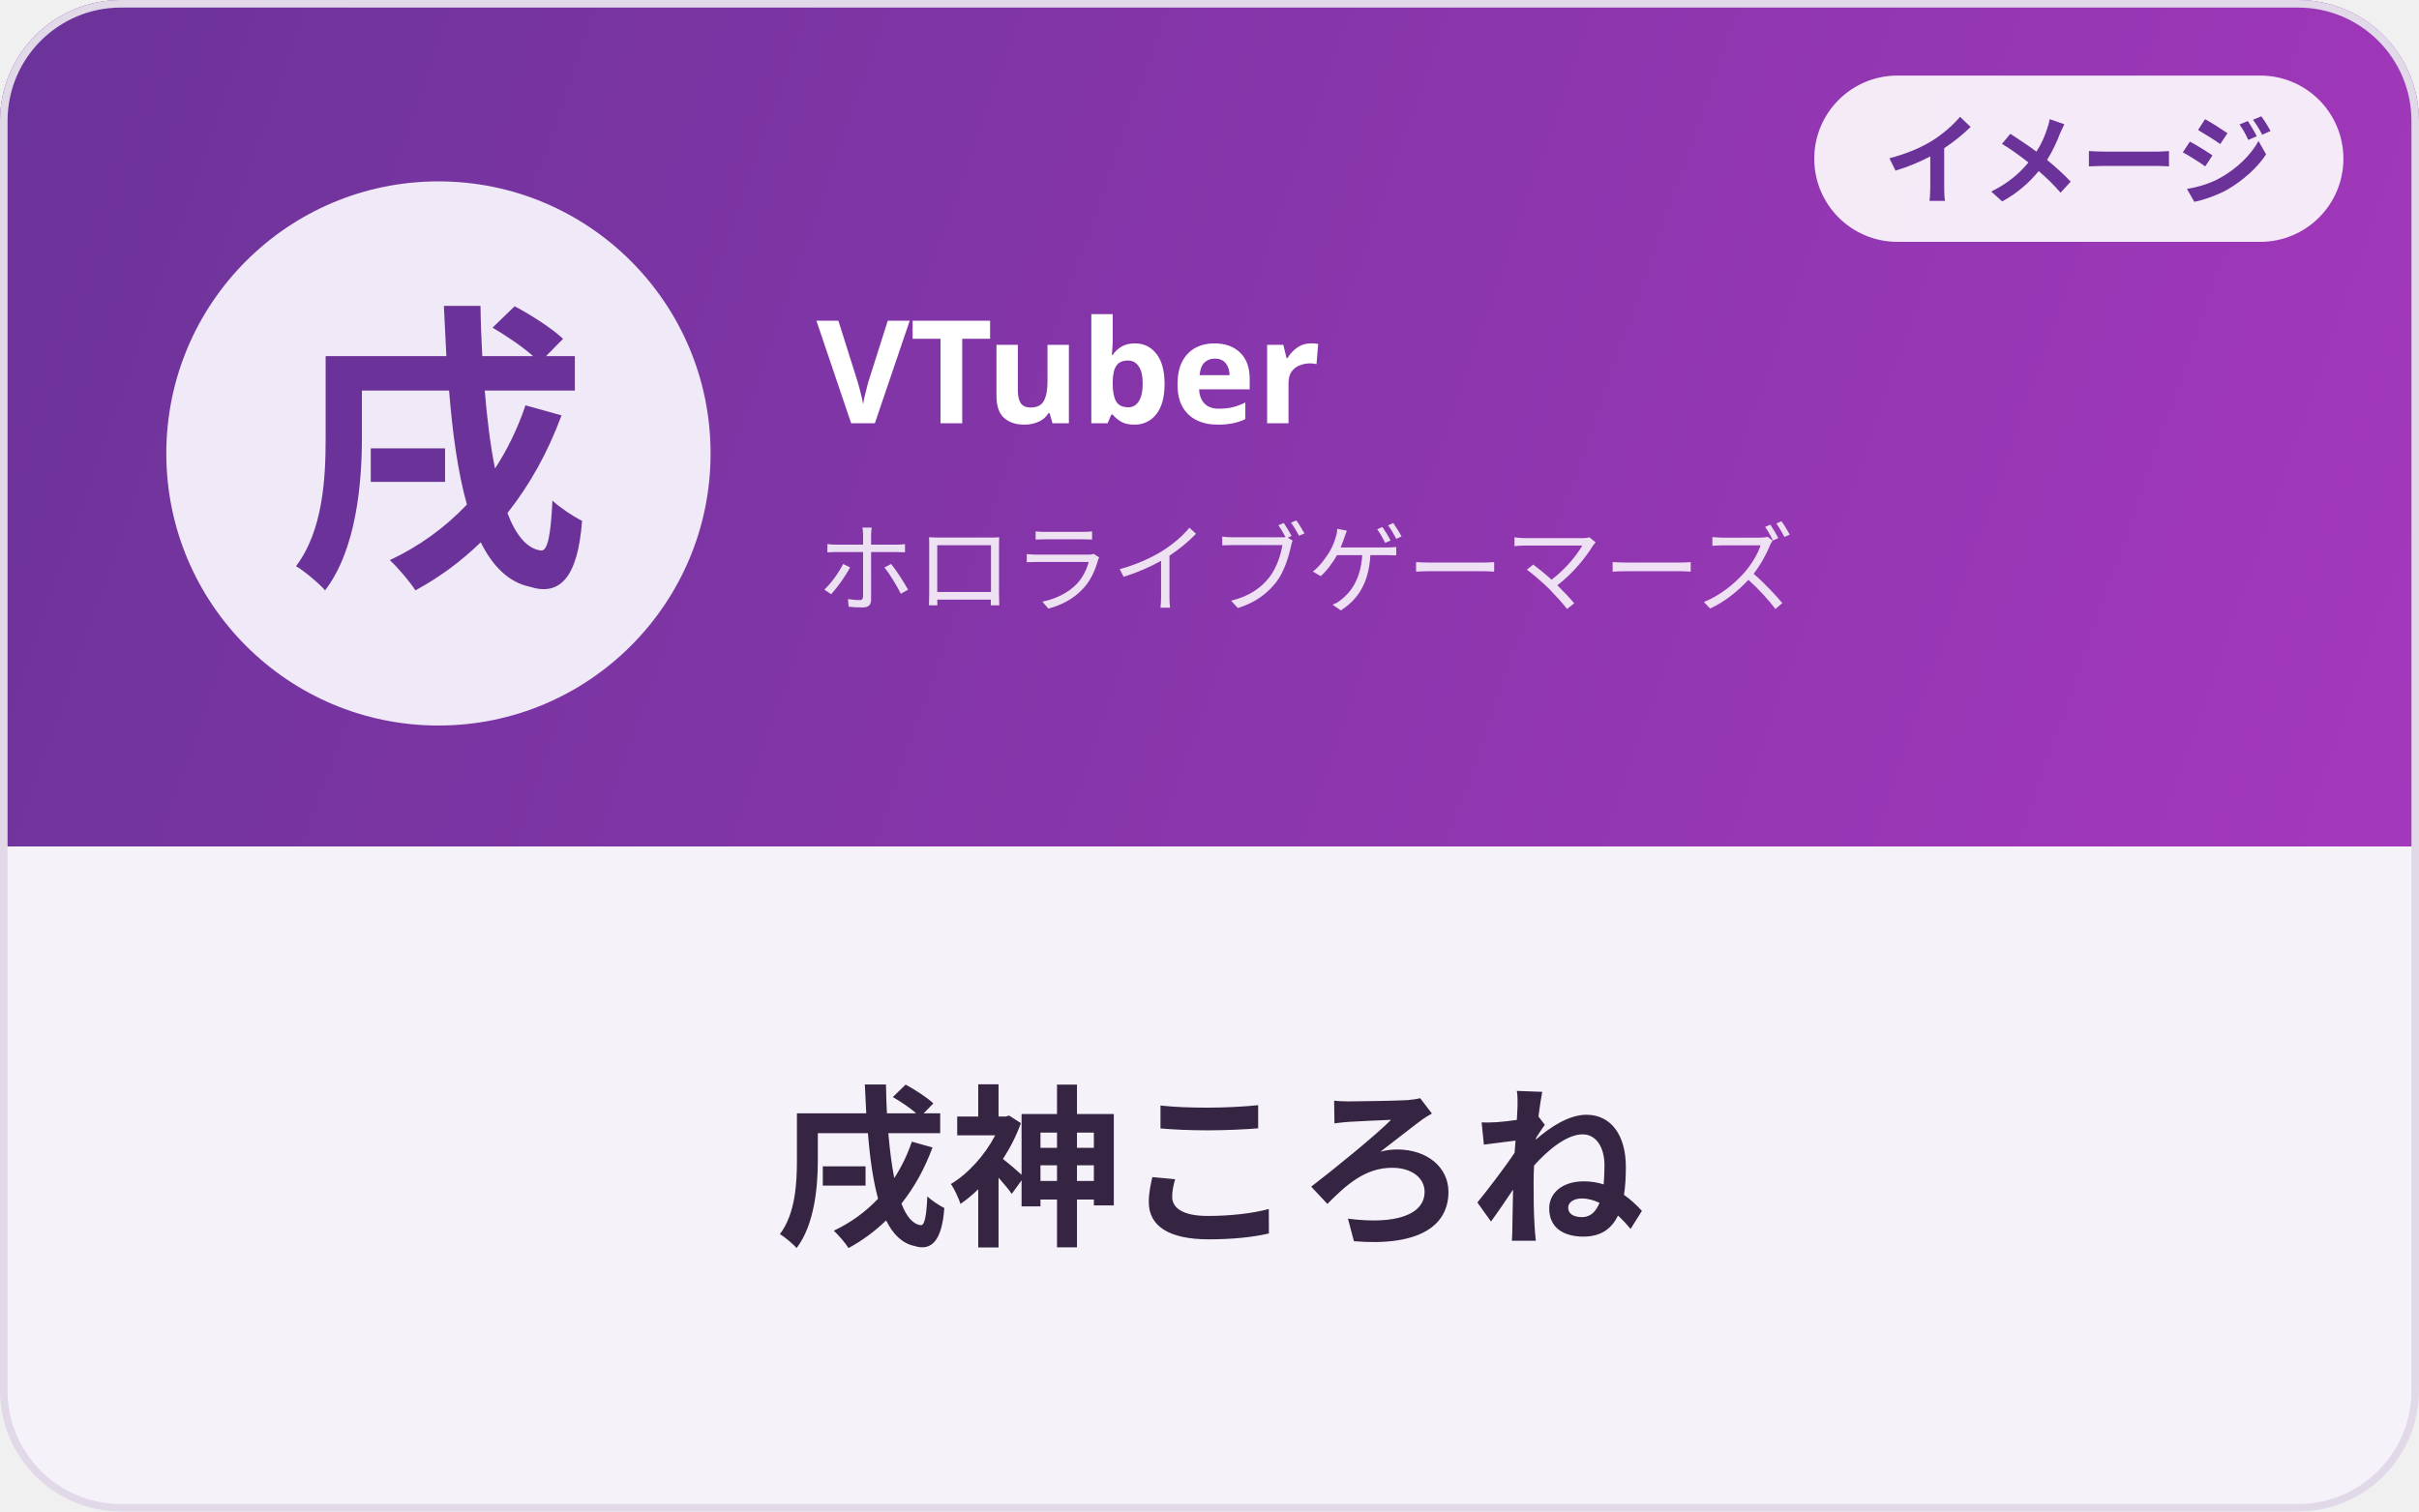
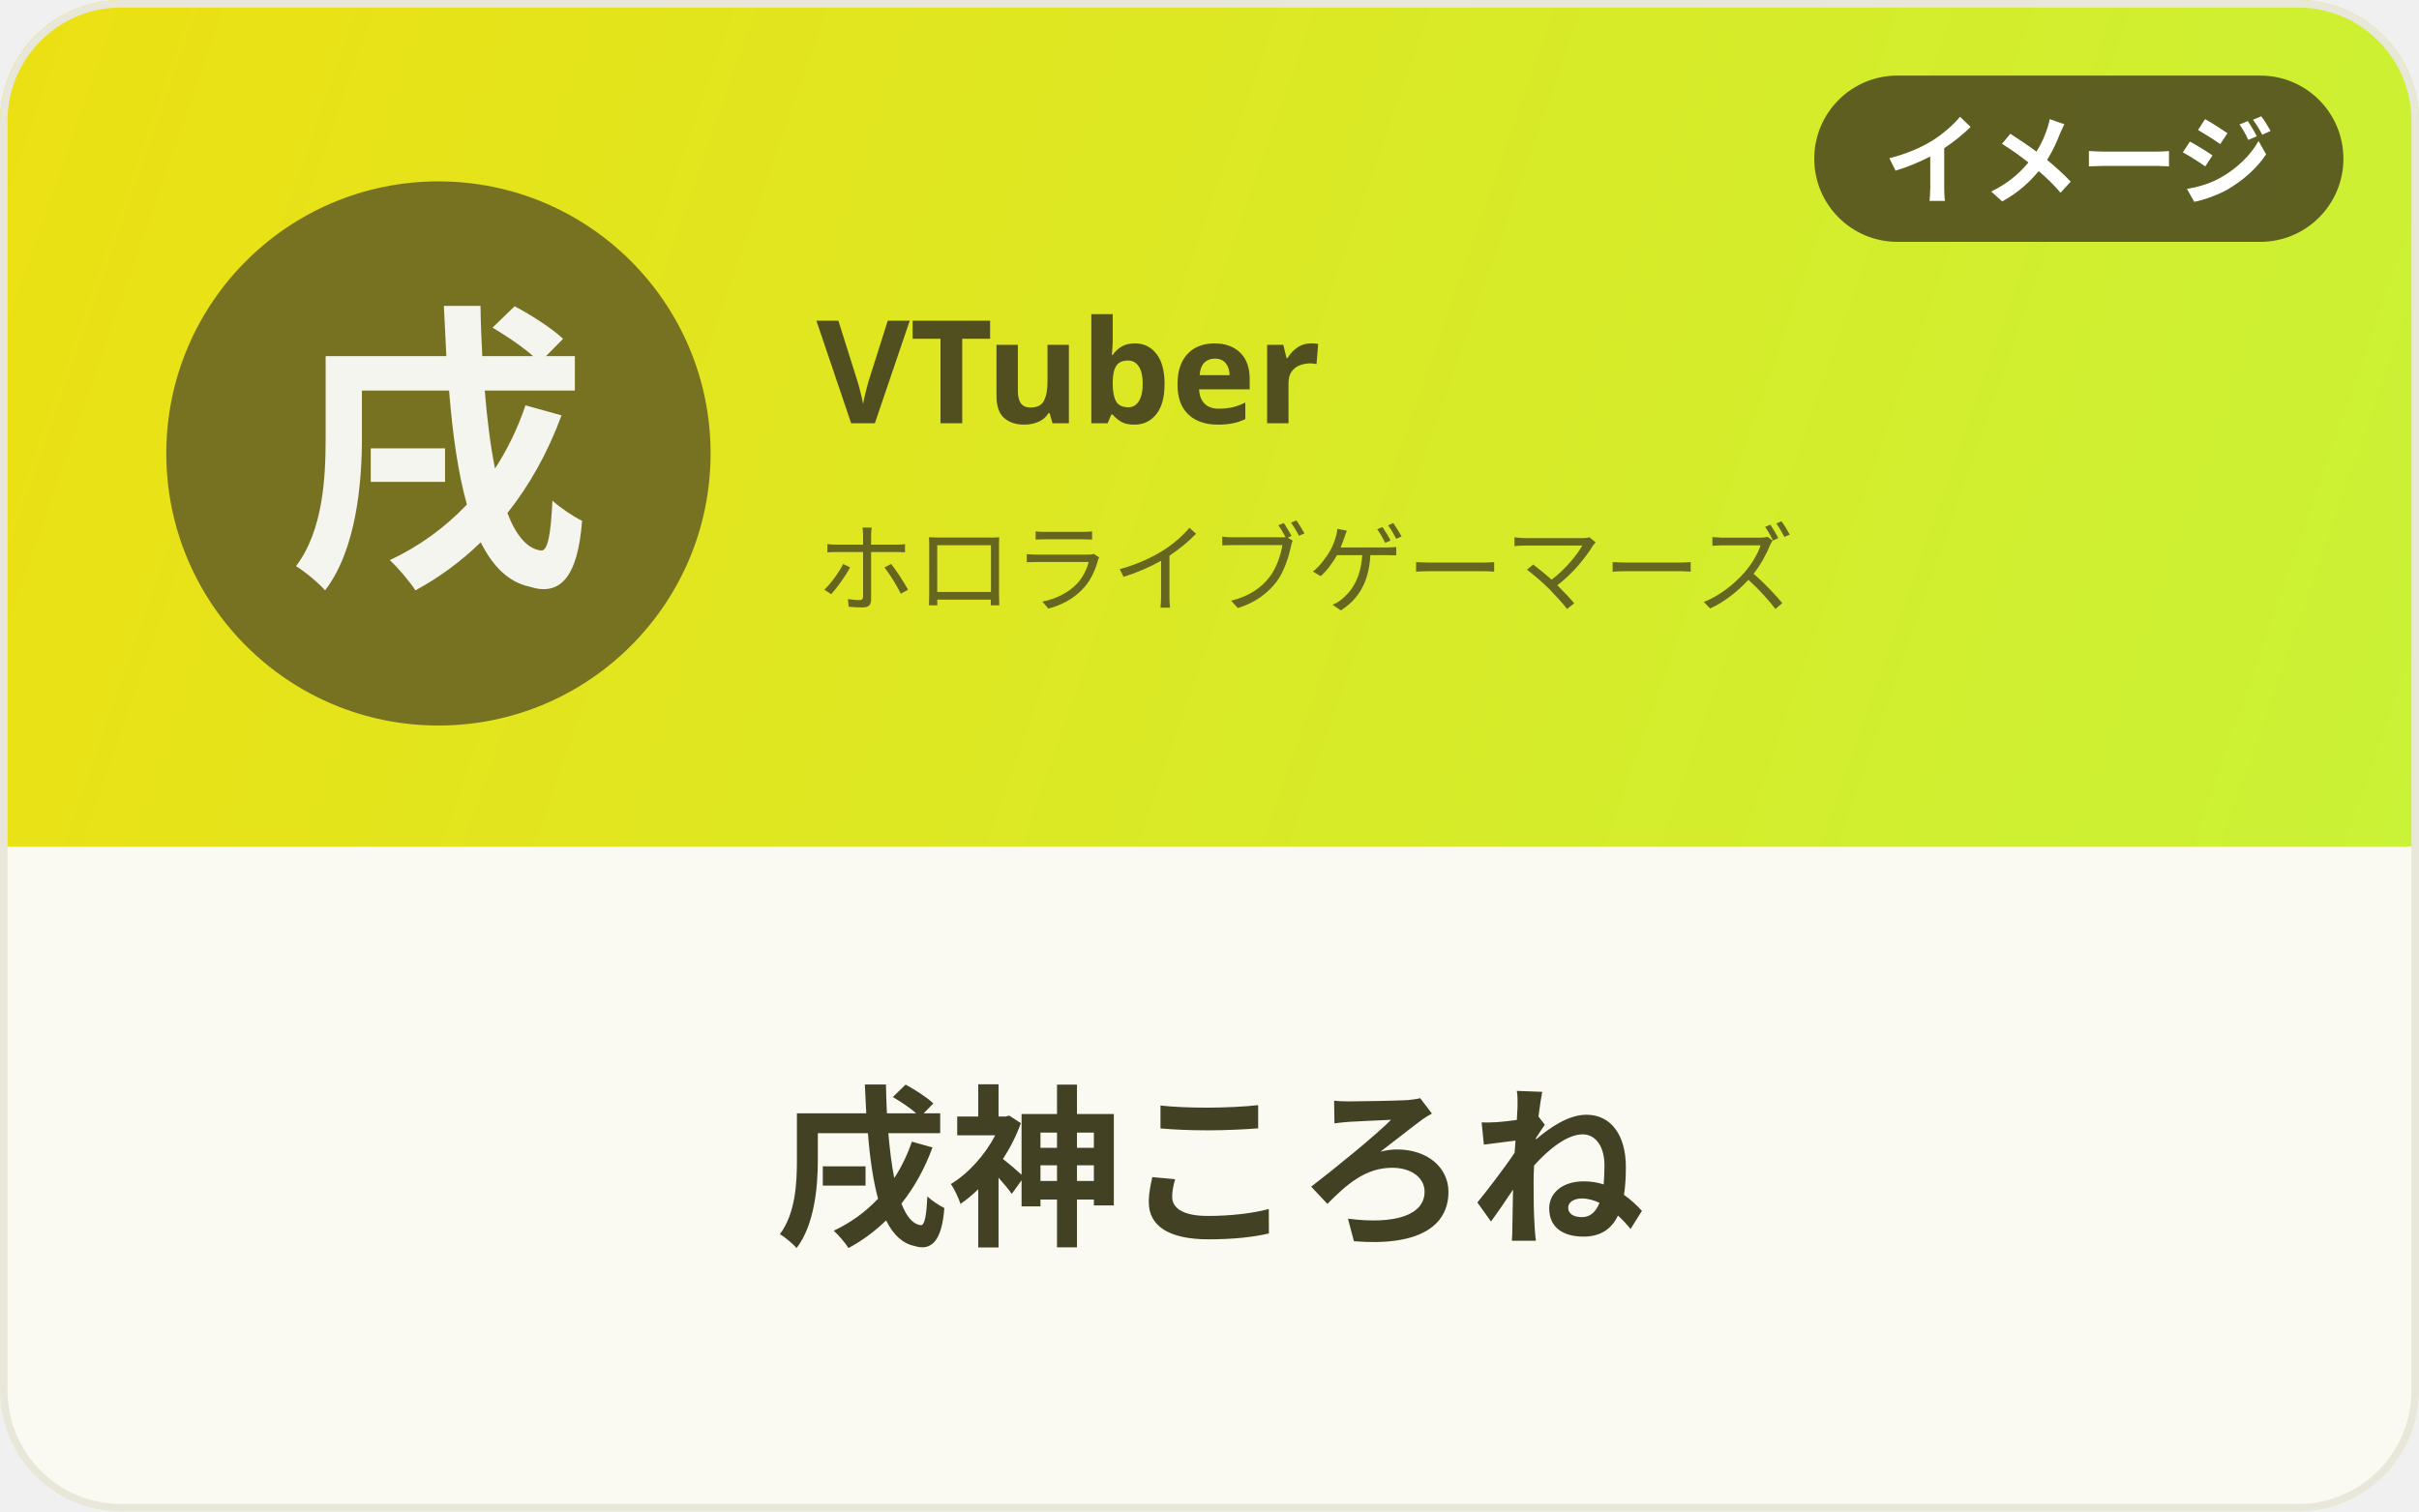
<svg xmlns="http://www.w3.org/2000/svg" viewBox="0 0 320 200" width="320" height="200" role="img" aria-label="戌神ころねのイメージ画像">
  <defs>
    <linearGradient id="gee434ffb21" gradientUnits="userSpaceOnUse" x1="0" y1="0" x2="320" y2="112">
-       <stop offset="0" stop-color="#6b3399" />
-       <stop offset="1" stop-color="#a438bc" />
+       <stop offset="0" stop-color="#ece013" />
+       <stop offset="1" stop-color="#caf236" />
    </linearGradient>
    <clipPath id="cee434ffb21">
      <rect x="0" y="0" width="320" height="200" rx="16" />
    </clipPath>
  </defs>
  <g clip-path="url(#cee434ffb21)" font-family="'Hiragino Sans','Noto Sans JP','Yu Gothic',sans-serif">
-     <rect x="0" y="0" width="320" height="200" fill="#f6f2fa" />
+     <rect x="0" y="0" width="320" height="200" fill="#faf9f2" />
    <rect x="0" y="0" width="320" height="112" fill="url(#gee434ffb21)" />
-     <circle cx="58" cy="60" r="36" fill="#f0e9f7" />
-     <text x="58" y="74.4" text-anchor="middle" font-size="40" font-weight="700" fill="#6b3399">戌</text>
-     <text x="108" y="56" font-size="19" font-weight="700" fill="#ffffff">VTuber</text>
-     <text x="108" y="80" font-size="13" fill="#ffffff" fill-opacity="0.85">ホロライブゲーマーズ</text>
-     <rect x="240" y="10" width="70" height="22" rx="11" fill="#ffffff" fill-opacity="0.9" />
-     <text x="275" y="26" text-anchor="middle" font-size="13" font-weight="600" fill="#6b3399">イメージ</text>
-     <text x="160" y="163.0" text-anchor="middle" font-size="23" font-weight="700" fill="#352442">戌神ころね</text>
+     <circle cx="58" cy="60" r="36" fill="#777222" />
+     <text x="58" y="74.4" text-anchor="middle" font-size="40" font-weight="700" fill="#f5f5ef">戌</text>
+     <text x="108" y="56" font-size="19" font-weight="700" fill="#514f1f">VTuber</text>
+     <text x="108" y="80" font-size="13" fill="#514f1f" fill-opacity="0.85">ホロライブゲーマーズ</text>
+     <rect x="240" y="10" width="70" height="22" rx="11" fill="#514f1f" fill-opacity="0.9" />
+     <text x="275" y="26" text-anchor="middle" font-size="13" font-weight="600" fill="#ffffff">イメージ</text>
+     <text x="160" y="163.0" text-anchor="middle" font-size="23" font-weight="700" fill="#424124">戌神ころね</text>
  </g>
-   <rect x="0.5" y="0.5" width="319" height="199" rx="15.5" fill="none" stroke="#e1d9e8" />
+   <rect x="0.5" y="0.5" width="319" height="199" rx="15.5" fill="none" stroke="#e8e7d9" />
</svg>
